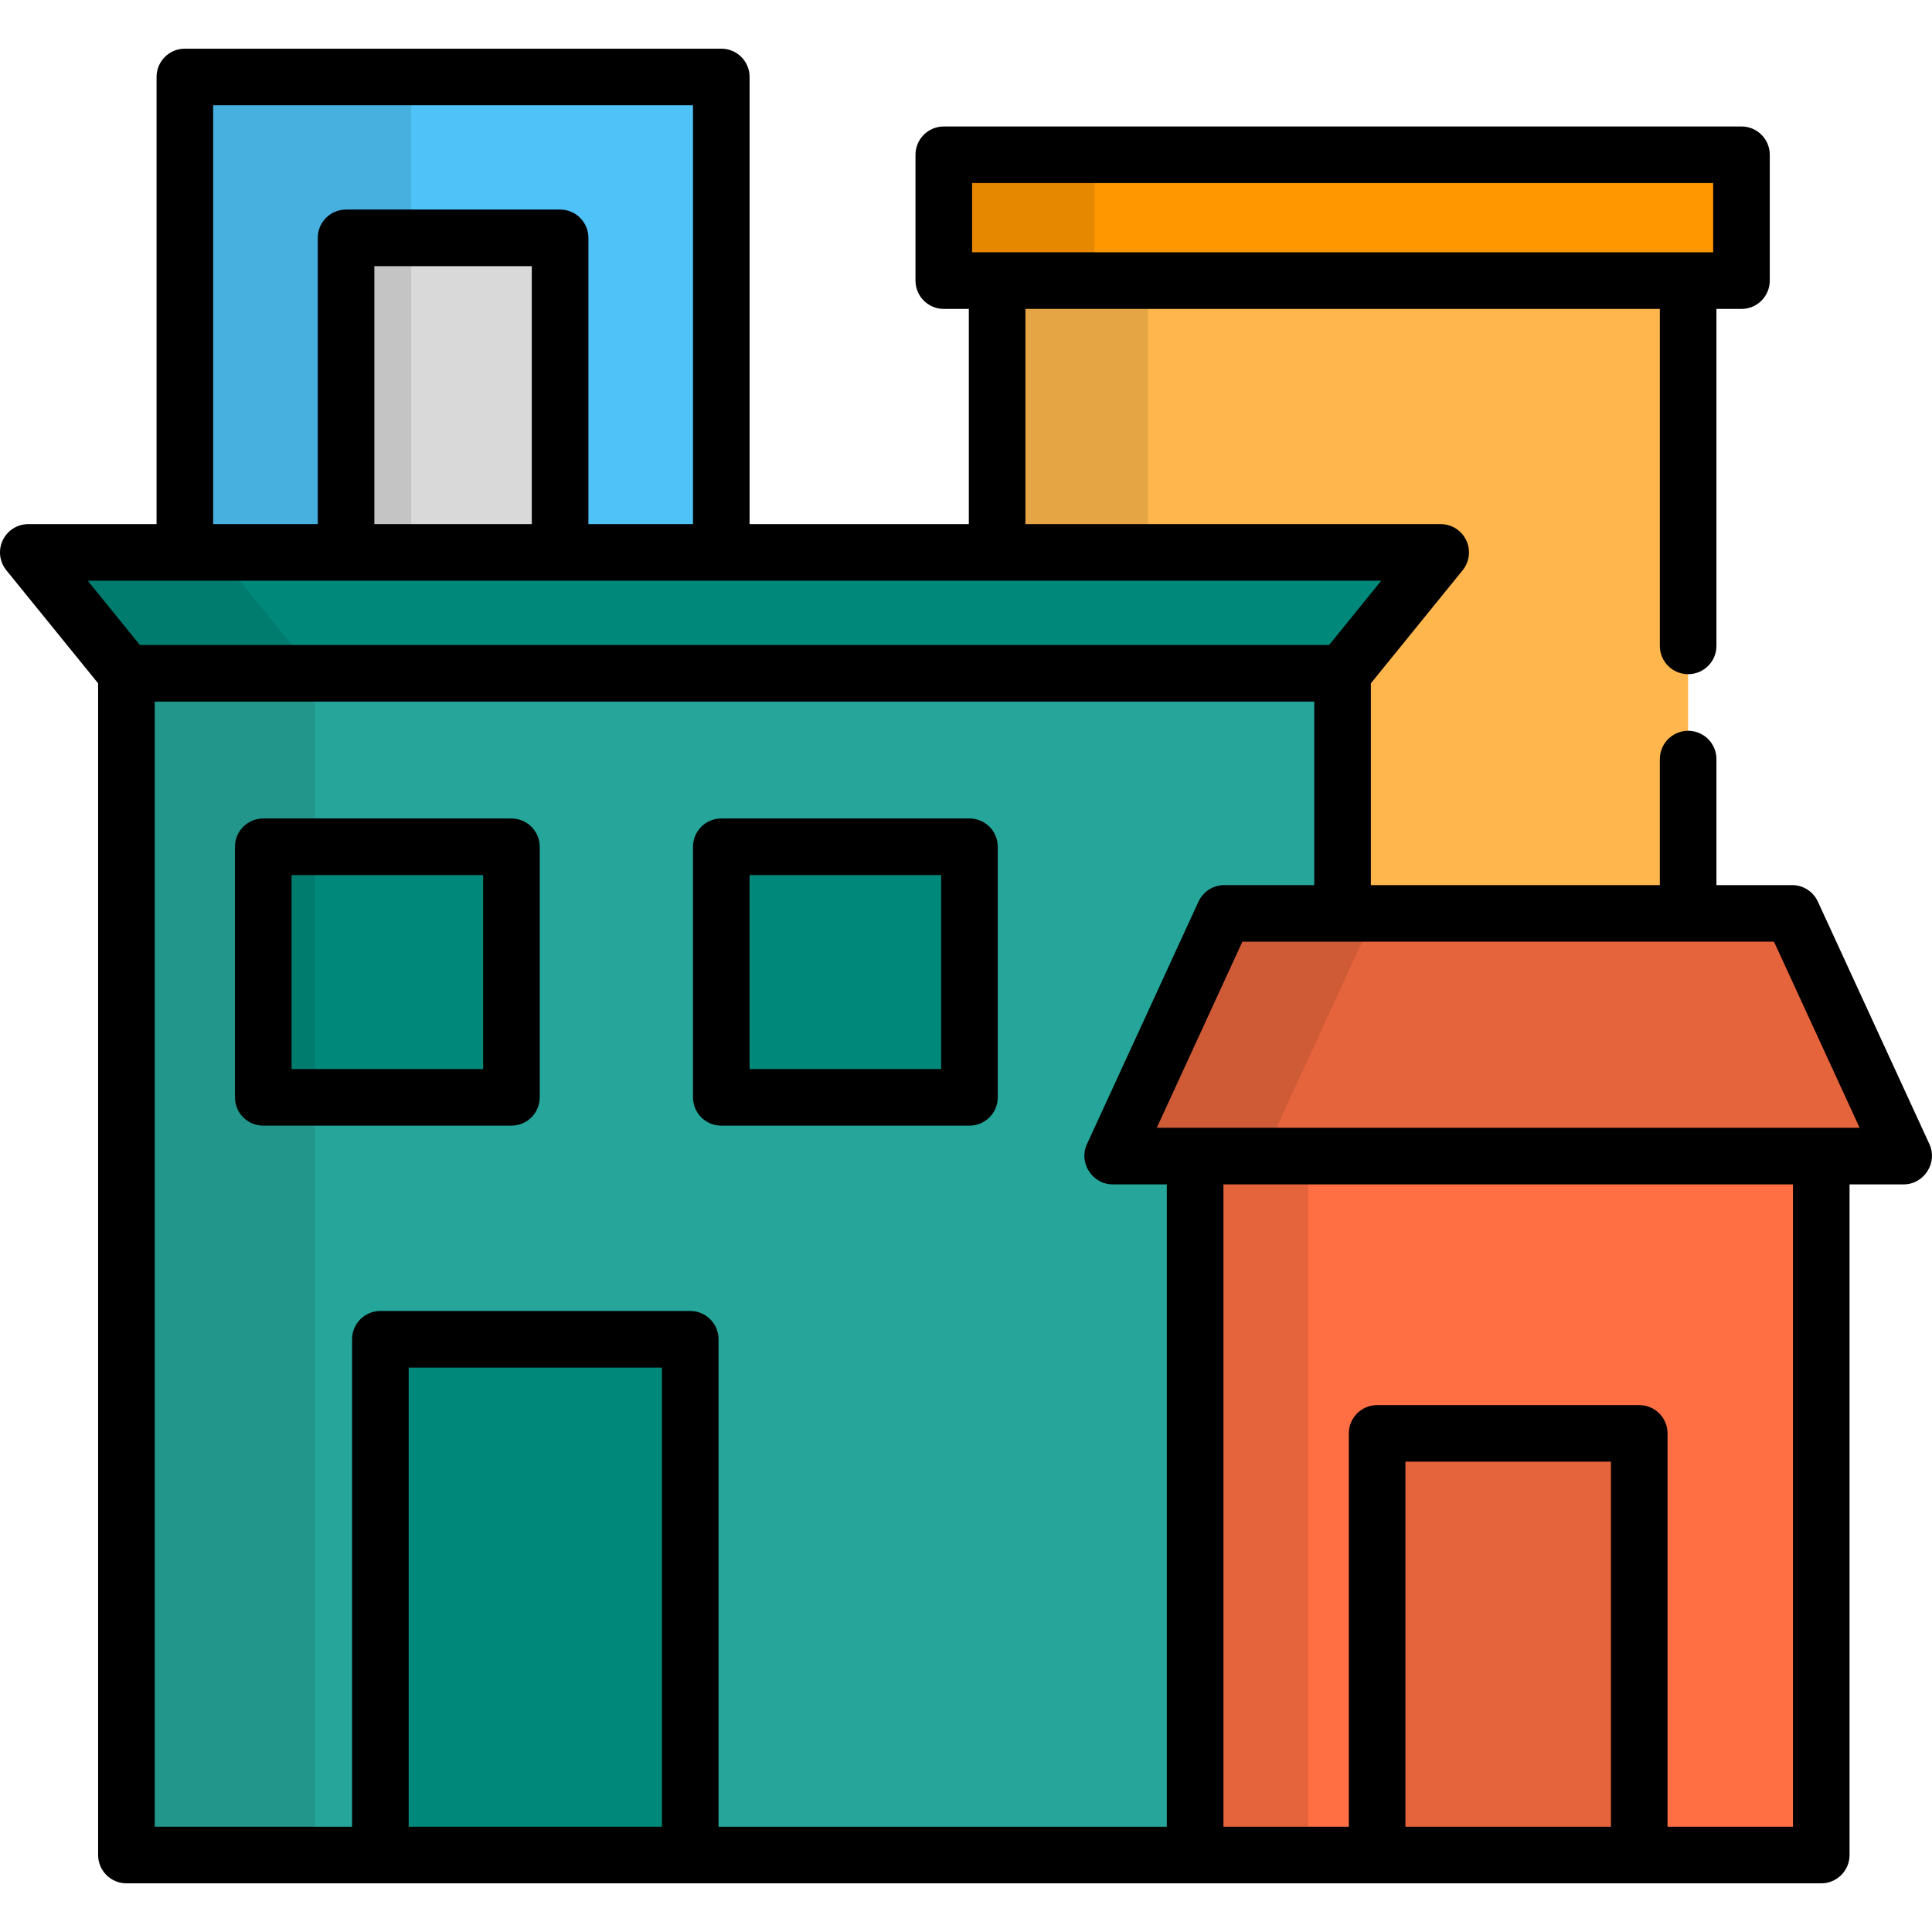
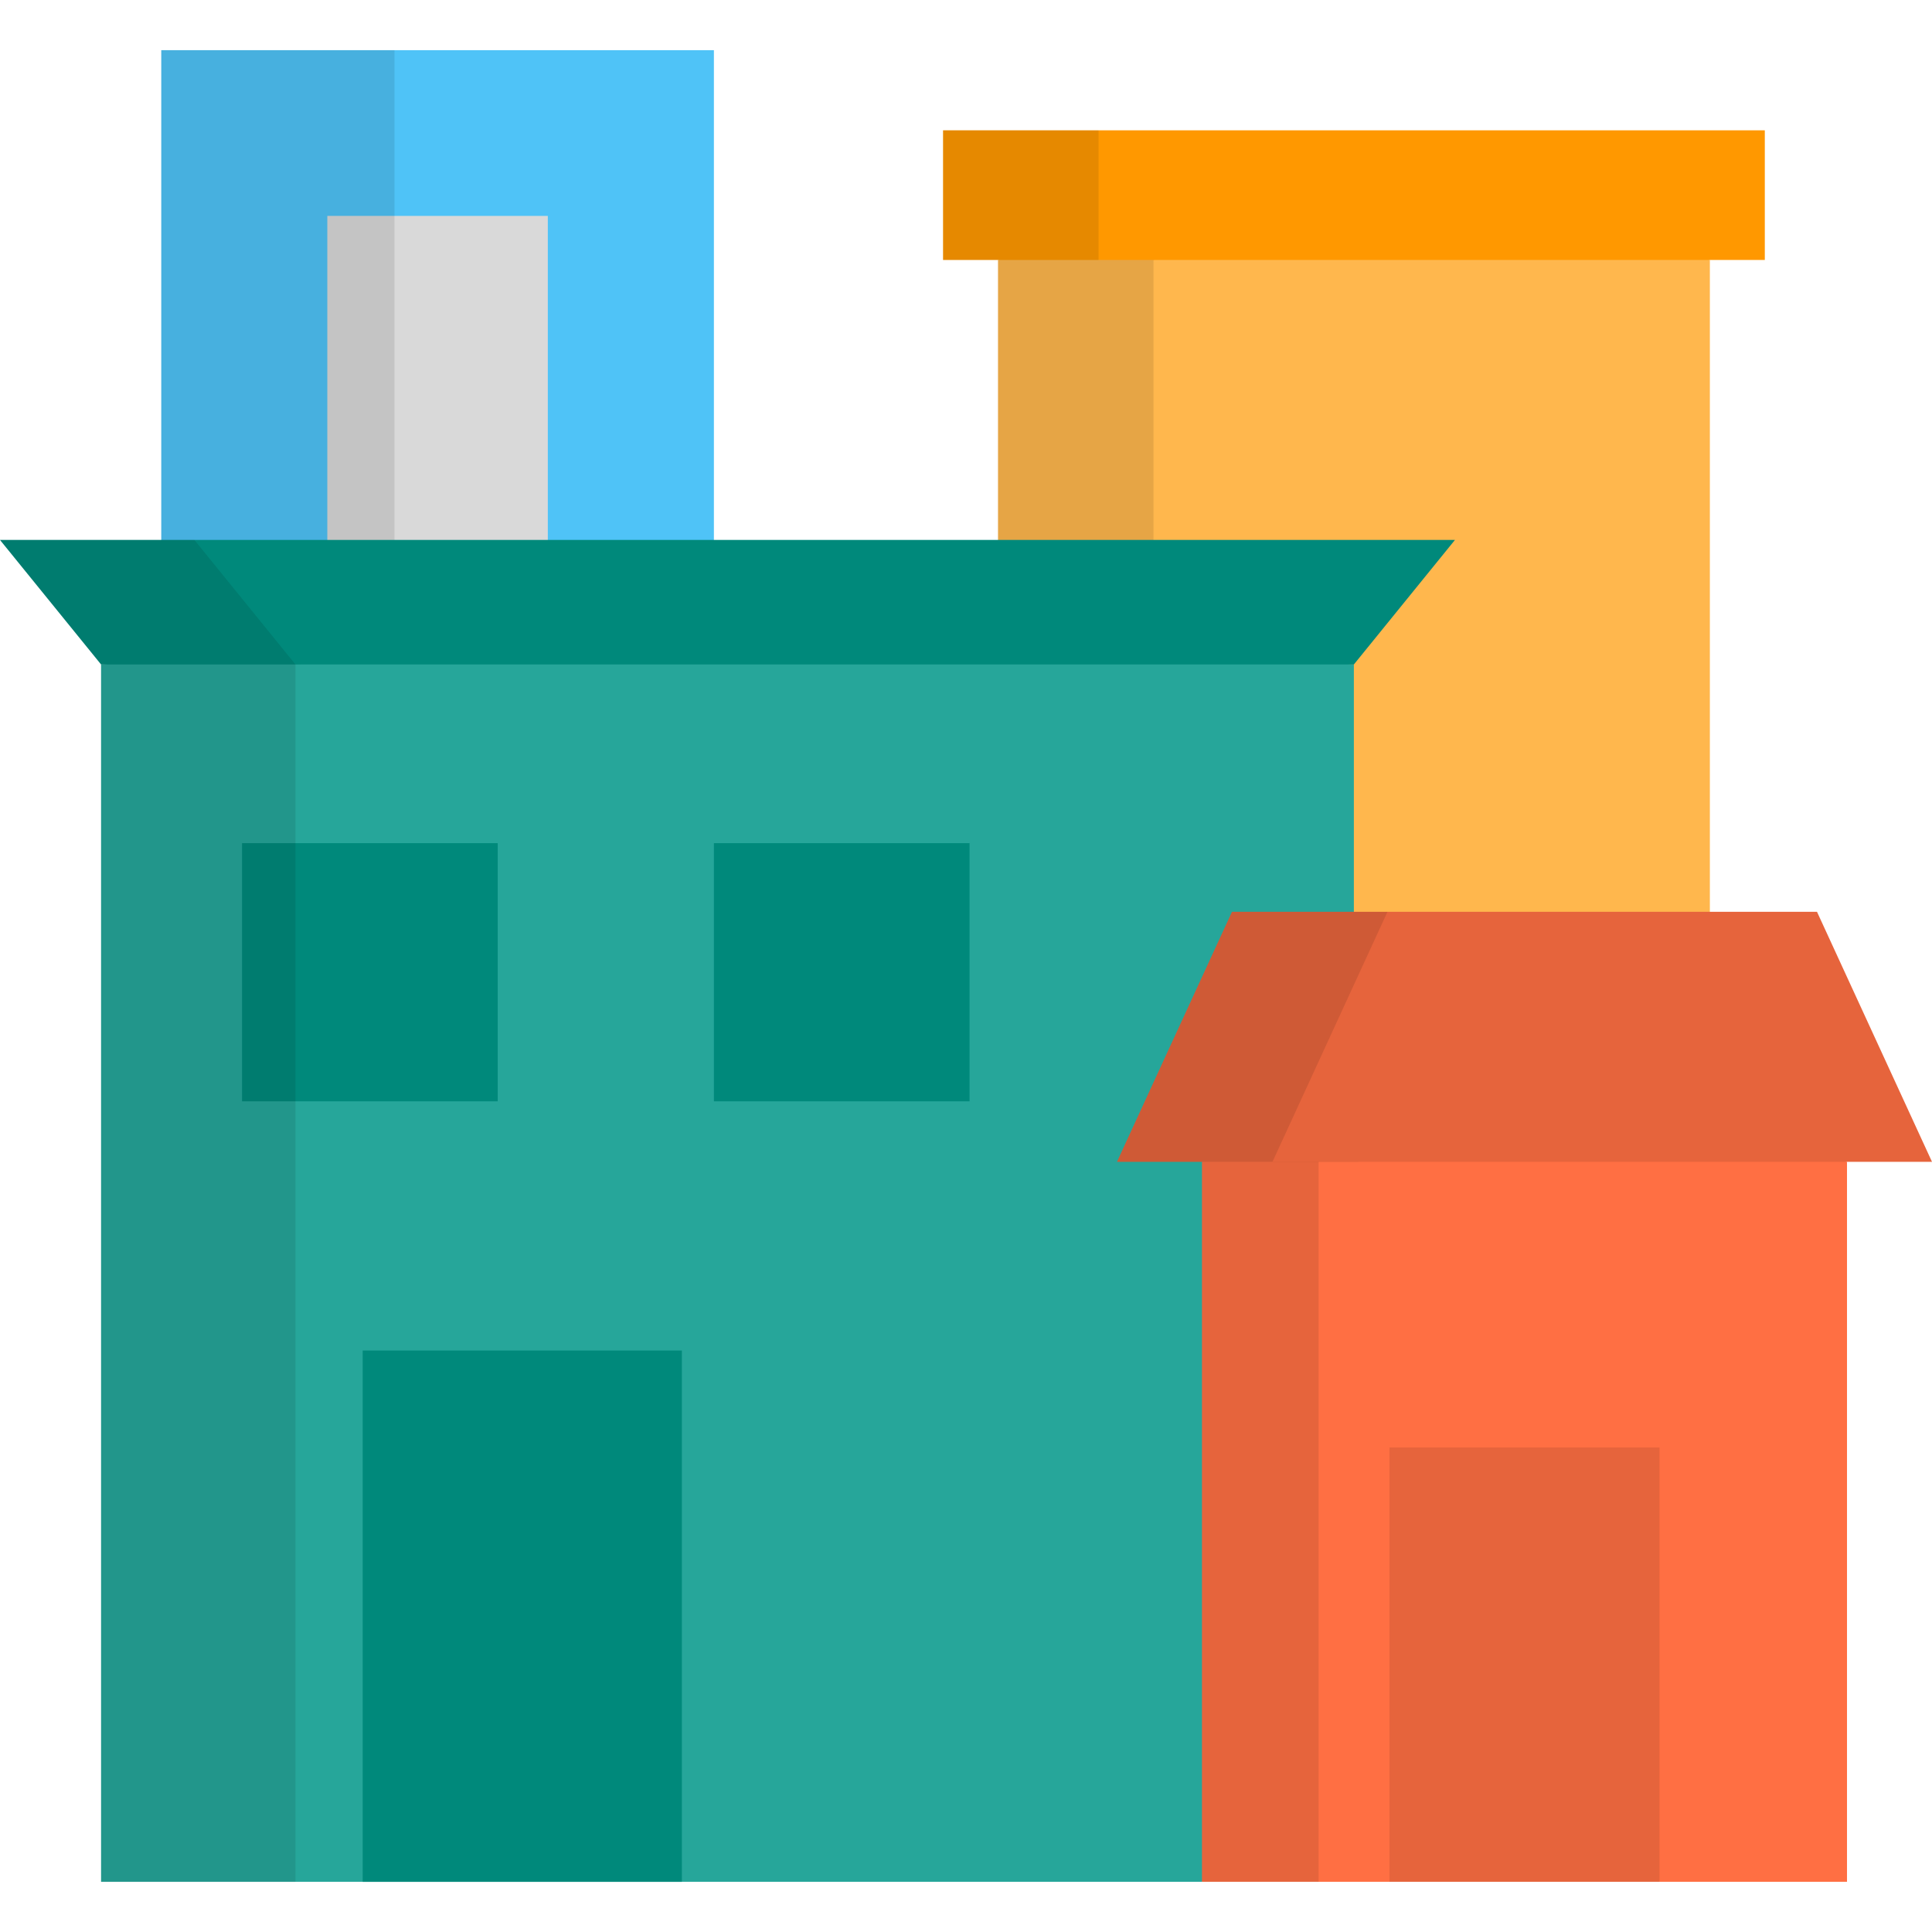
- <svg xmlns="http://www.w3.org/2000/svg" version="1.1" id="Capa_1" x="0px" y="0px" viewBox="0 0 511.999 511.999" style="enable-background:new 0 0 511.999 511.999;" xml:space="preserve">
-   <rect x="48.98" y="20.398" style="fill:#4FC3F7;" width="142.165" height="142.015" />
-   <rect x="91.693" y="63.032" style="fill:#D9D9D9;" width="56.726" height="99.373" />
-   <rect x="48.98" y="20.398" style="opacity:0.1;enable-background:new    ;" width="60.002" height="142.015" />
-   <polygon style="fill:#FFB74D;" points="355.802,57.691 264.241,74.365 264.241,272.075 447.364,272.075 447.364,74.365 " />
-   <polygon style="opacity:0.1;enable-background:new    ;" points="375.802,61.333 355.802,57.691 264.241,74.365 264.241,272.075   304.242,272.075 304.242,74.365 " />
-   <polygon style="fill:#26A69A;" points="191.142,162.412 33.494,178.429 33.494,491.6 316.708,491.6 342.201,471.081   355.784,447.081 355.784,178.429 " />
-   <rect x="69.762" y="224.397" style="fill:#00897B;" width="65.764" height="66.412" />
-   <polygon style="opacity:0.1;enable-background:new    ;" points="216.686,164.897 191.142,162.412 33.494,178.429 33.494,491.6   83.496,491.6 83.496,178.429 " />
+ <svg xmlns="http://www.w3.org/2000/svg" version="1.1" id="Capa_1" x="0px" y="0px" viewBox="0 0 512 512" style="enable-background:new 0 0 512 512;" xml:space="preserve">
+   <rect x="42.739" y="13.297" style="fill:#4FC3F7;" width="146.451" height="146.296" />
+   <rect x="86.741" y="57.216" style="fill:#D9D9D9;" width="58.436" height="102.369" />
+   <rect x="42.739" y="13.297" style="opacity:0.1;enable-background:new    ;" width="61.811" height="146.296" />
+   <polygon style="fill:#FFB74D;" points="358.811,51.713 264.489,68.89 264.489,272.559 453.133,272.559 453.133,68.89 " />
+   <polygon style="opacity:0.1;enable-background:new    ;" points="379.415,55.465 358.811,51.713 264.489,68.89 264.489,272.559   305.696,272.559 305.696,68.89 " />
+   <polygon style="fill:#26A69A;" points="189.188,159.59 26.786,176.091 26.786,498.703 318.539,498.703 344.801,477.565   358.791,452.841 358.791,176.091 " />
+   <rect x="64.149" y="223.446" style="fill:#00897B;" width="67.747" height="68.414" />
+   <polygon style="opacity:0.1;enable-background:new    ;" points="215.5,162.15 189.188,159.59 26.786,176.091 26.786,498.703   78.295,498.703 78.295,176.091 " />
  <g>
-     <rect x="100.793" y="354.921" style="fill:#00897B;" width="82.113" height="136.675" />
-     <polygon style="fill:#00897B;" points="381.786,146.395 355.784,178.429 33.494,178.429 7.491,146.395  " />
+     <rect x="96.116" y="357.906" style="fill:#00897B;" width="84.588" height="140.795" />
+     <polygon style="fill:#00897B;" points="385.578,143.09 358.791,176.091 26.786,176.091 0,143.09  " />
  </g>
-   <polygon style="opacity:0.1;enable-background:new    ;" points="7.491,146.395 33.494,178.429 83.496,178.429 57.493,146.395 " />
-   <rect x="191.146" y="224.397" style="fill:#00897B;" width="65.764" height="66.412" />
-   <rect x="250.108" y="41.011" style="fill:#FF9800;" width="211.397" height="33.351" />
-   <rect x="250.108" y="41.011" style="opacity:0.1;enable-background:new    ;" width="40.001" height="33.351" />
-   <polygon style="fill:#E6643C;" points="474.924,242.059 324.427,242.059 294.842,306.374 316.708,306.374 399.675,335.015   482.641,306.374 504.508,306.374 " />
-   <polygon style="opacity:0.1;enable-background:new    ;" points="356.71,306.374 334.843,306.374 364.428,242.059 324.427,242.059   294.842,306.374 316.708,306.374 399.675,335.015 419.676,328.111 " />
-   <polygon style="fill:#FF6F43;" points="316.708,306.374 316.708,491.6 364.945,491.6 399.675,466.322 434.405,491.6 482.641,491.6   482.641,306.374 " />
+   <polygon style="opacity:0.1;enable-background:new    ;" points="0,143.09 26.786,176.091 78.295,176.091 51.509,143.09 " />
+   <rect x="189.193" y="223.446" style="fill:#00897B;" width="67.747" height="68.414" />
+   <rect x="249.922" y="34.535" style="fill:#FF9800;" width="217.77" height="34.357" />
+   <rect x="249.922" y="34.535" style="opacity:0.1;enable-background:new    ;" width="41.207" height="34.357" />
+   <polygon style="fill:#E6643C;" points="481.523,241.639 326.49,241.639 296.013,307.892 318.539,307.892 404.006,337.397   489.474,307.892 512,307.892 " />
+   <polygon style="opacity:0.1;enable-background:new    ;" points="359.746,307.892 337.22,307.892 367.697,241.639 326.49,241.639   296.013,307.892 318.539,307.892 404.006,337.397 424.61,330.284 " />
+   <polygon style="fill:#FF6F43;" points="318.539,307.892 318.539,498.703 368.23,498.703 404.006,472.664 439.783,498.703   489.474,498.703 489.474,307.892 " />
  <g style="opacity:0.1;">
-     <rect x="316.71" y="306.37" width="30.001" height="185.226" />
+     <rect x="318.542" y="307.89" width="30.905" height="190.81" />
  </g>
-   <rect x="364.942" y="379.862" style="fill:#E6643C;" width="69.462" height="111.734" />
-   <path d="M135.532,298.31c4.142,0,7.5-3.358,7.5-7.5V224.4c0-4.142-3.358-7.5-7.5-7.5H69.768c-4.142,0-7.5,3.358-7.5,7.5v66.409  c0,4.142,3.358,7.5,7.5,7.5H135.532z M77.269,231.901h50.764v51.408H77.269V231.901z" />
-   <path d="M191.151,298.31h65.765c4.142,0,7.5-3.358,7.5-7.5V224.4c0-4.142-3.358-7.5-7.5-7.5h-65.765c-4.142,0-7.5,3.358-7.5,7.5  v66.409C183.651,294.951,187.009,298.31,191.151,298.31z M198.652,231.901h50.765v51.408h-50.765V231.901z" />
-   <path d="M481.746,238.925c-1.224-2.661-3.885-4.366-6.813-4.366h-20.059v-33.39c0-4.142-3.358-7.5-7.5-7.5  c-4.142,0-7.5,3.358-7.5,7.5v33.39h-76.582V181.09l24.326-29.969c1.823-2.246,2.192-5.34,0.948-7.952  c-1.244-2.611-3.879-4.275-6.771-4.275H271.749V81.866h168.124v89.302c0,4.142,3.358,7.5,7.5,7.5c4.142,0,7.5-3.358,7.5-7.5V81.866  h6.635c4.142,0,7.5-3.358,7.5-7.5V41.015c0-4.142-3.358-7.5-7.5-7.5H250.113c-4.142,0-7.5,3.358-7.5,7.5v33.351  c0,4.142,3.358,7.5,7.5,7.5h6.635v57.028h-58.098V20.398c0-4.142-3.358-7.5-7.5-7.5H48.989c-4.142,0-7.5,3.358-7.5,7.5v118.496H7.5  c-2.893,0-5.527,1.664-6.771,4.275c-1.244,2.612-0.875,5.706,0.948,7.952l24.326,29.969v310.51c0,4.142,3.358,7.5,7.5,7.5H482.65  c4.142,0,7.5-3.358,7.5-7.5V313.874c0,0,14.353,0,14.366,0c5.363,0,9.06-5.751,6.813-10.634L481.746,238.925z M257.614,48.515  h196.395v18.351H257.614V48.515z M56.489,27.899h127.162v110.996h-27.718V63.034c0-4.142-3.358-7.5-7.5-7.5H91.707  c-4.142,0-7.5,3.358-7.5,7.5v75.86H56.489V27.899z M140.933,138.894H99.207v-68.36h41.725L140.933,138.894L140.933,138.894z   M366.046,153.895l-13.826,17.035H37.075l-13.826-17.035H366.046z M41.003,185.929h307.288v48.63h-23.857  c-0.366,0-0.728,0.026-1.083,0.079c-2.488,0.362-4.659,1.959-5.731,4.287c0,0-29.537,64.212-29.584,64.315  c-2.251,4.894,1.448,10.634,6.814,10.634h14.366v170.227H190.421V354.922c0-4.143-3.358-7.5-7.5-7.5h-82.118  c-4.142,0-7.5,3.357-7.5,7.5v129.178h-52.3V185.929z M108.304,484.1V362.423h67.117v121.678h-67.117V484.1z M372.454,484.1v-96.736  h54.46V484.1H372.454z M475.15,484.1h-33.235V379.863c0-4.142-3.358-7.5-7.5-7.5h-69.46c-4.142,0-7.5,3.358-7.5,7.5V484.1h-33.235  V313.874h150.932L475.15,484.1L475.15,484.1z M306.557,298.874l22.684-49.314h140.885l22.685,49.314H306.557z" />
+   <rect x="368.228" y="383.598" style="fill:#E6643C;" width="71.556" height="115.102" />
  <g>
</g>
  <g>
</g>
  <g>
</g>
  <g>
</g>
  <g>
</g>
  <g>
</g>
  <g>
</g>
  <g>
</g>
  <g>
</g>
  <g>
</g>
  <g>
</g>
  <g>
</g>
  <g>
</g>
  <g>
</g>
  <g>
</g>
</svg>
